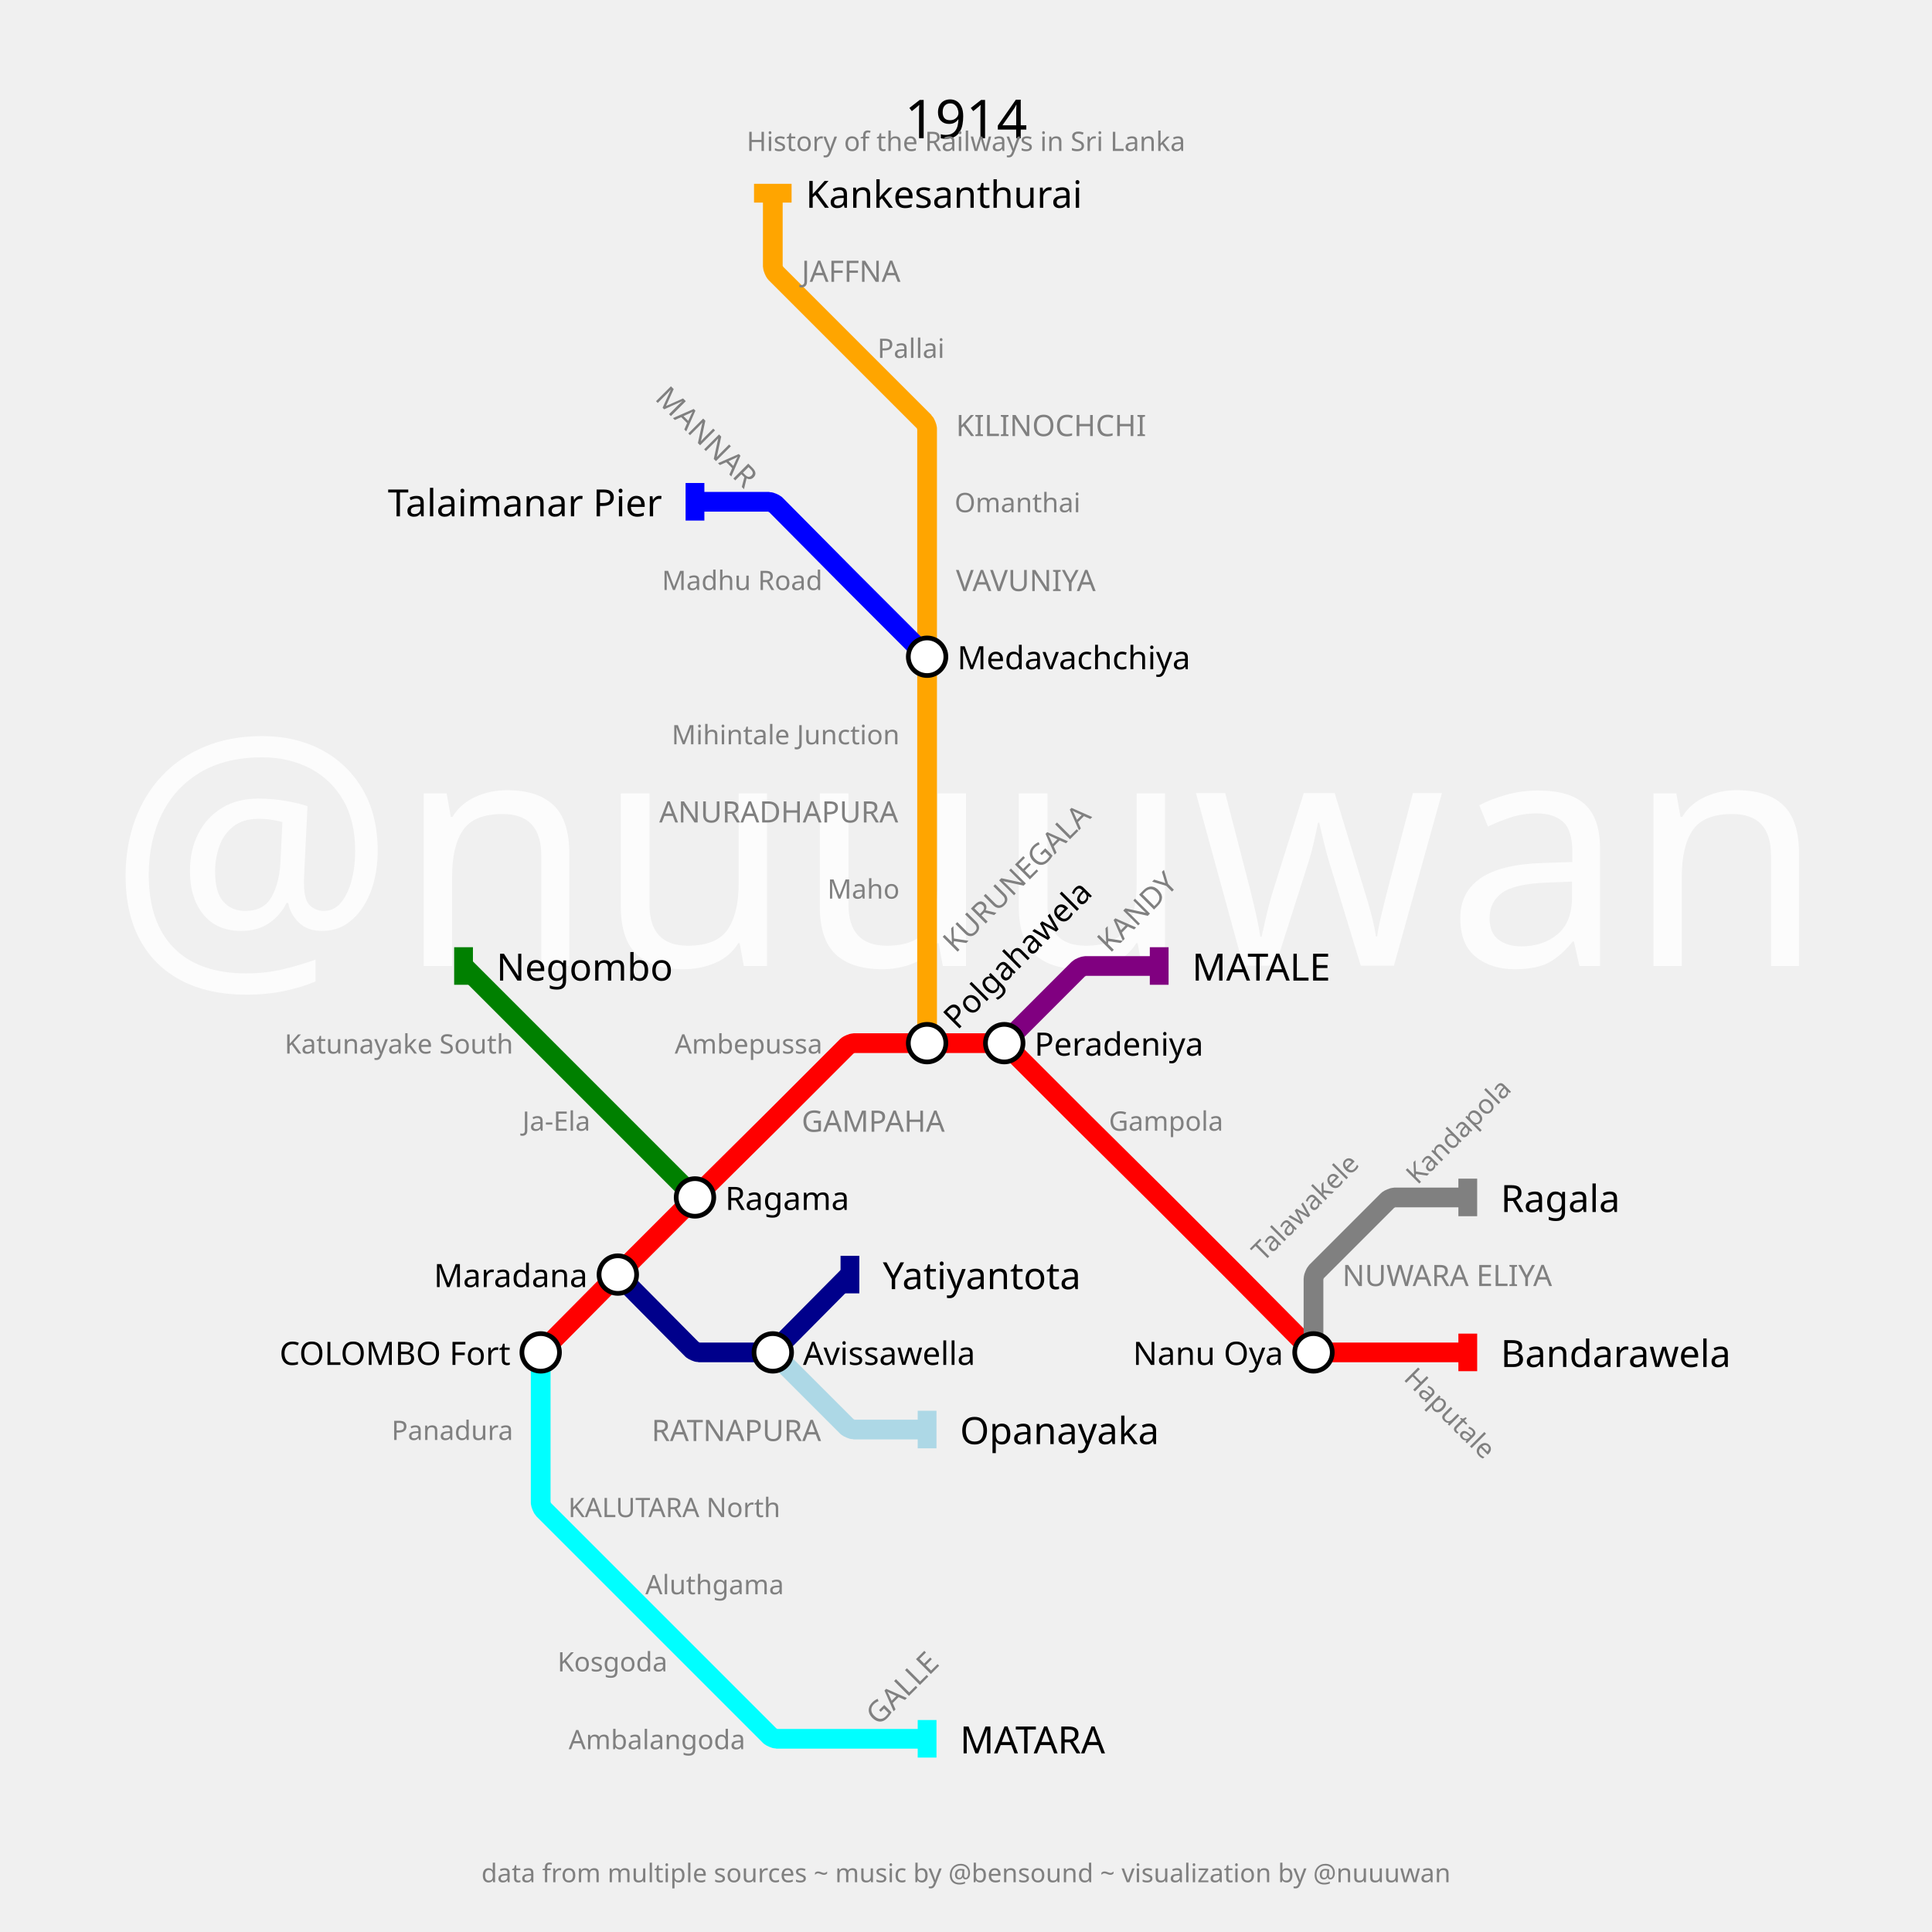
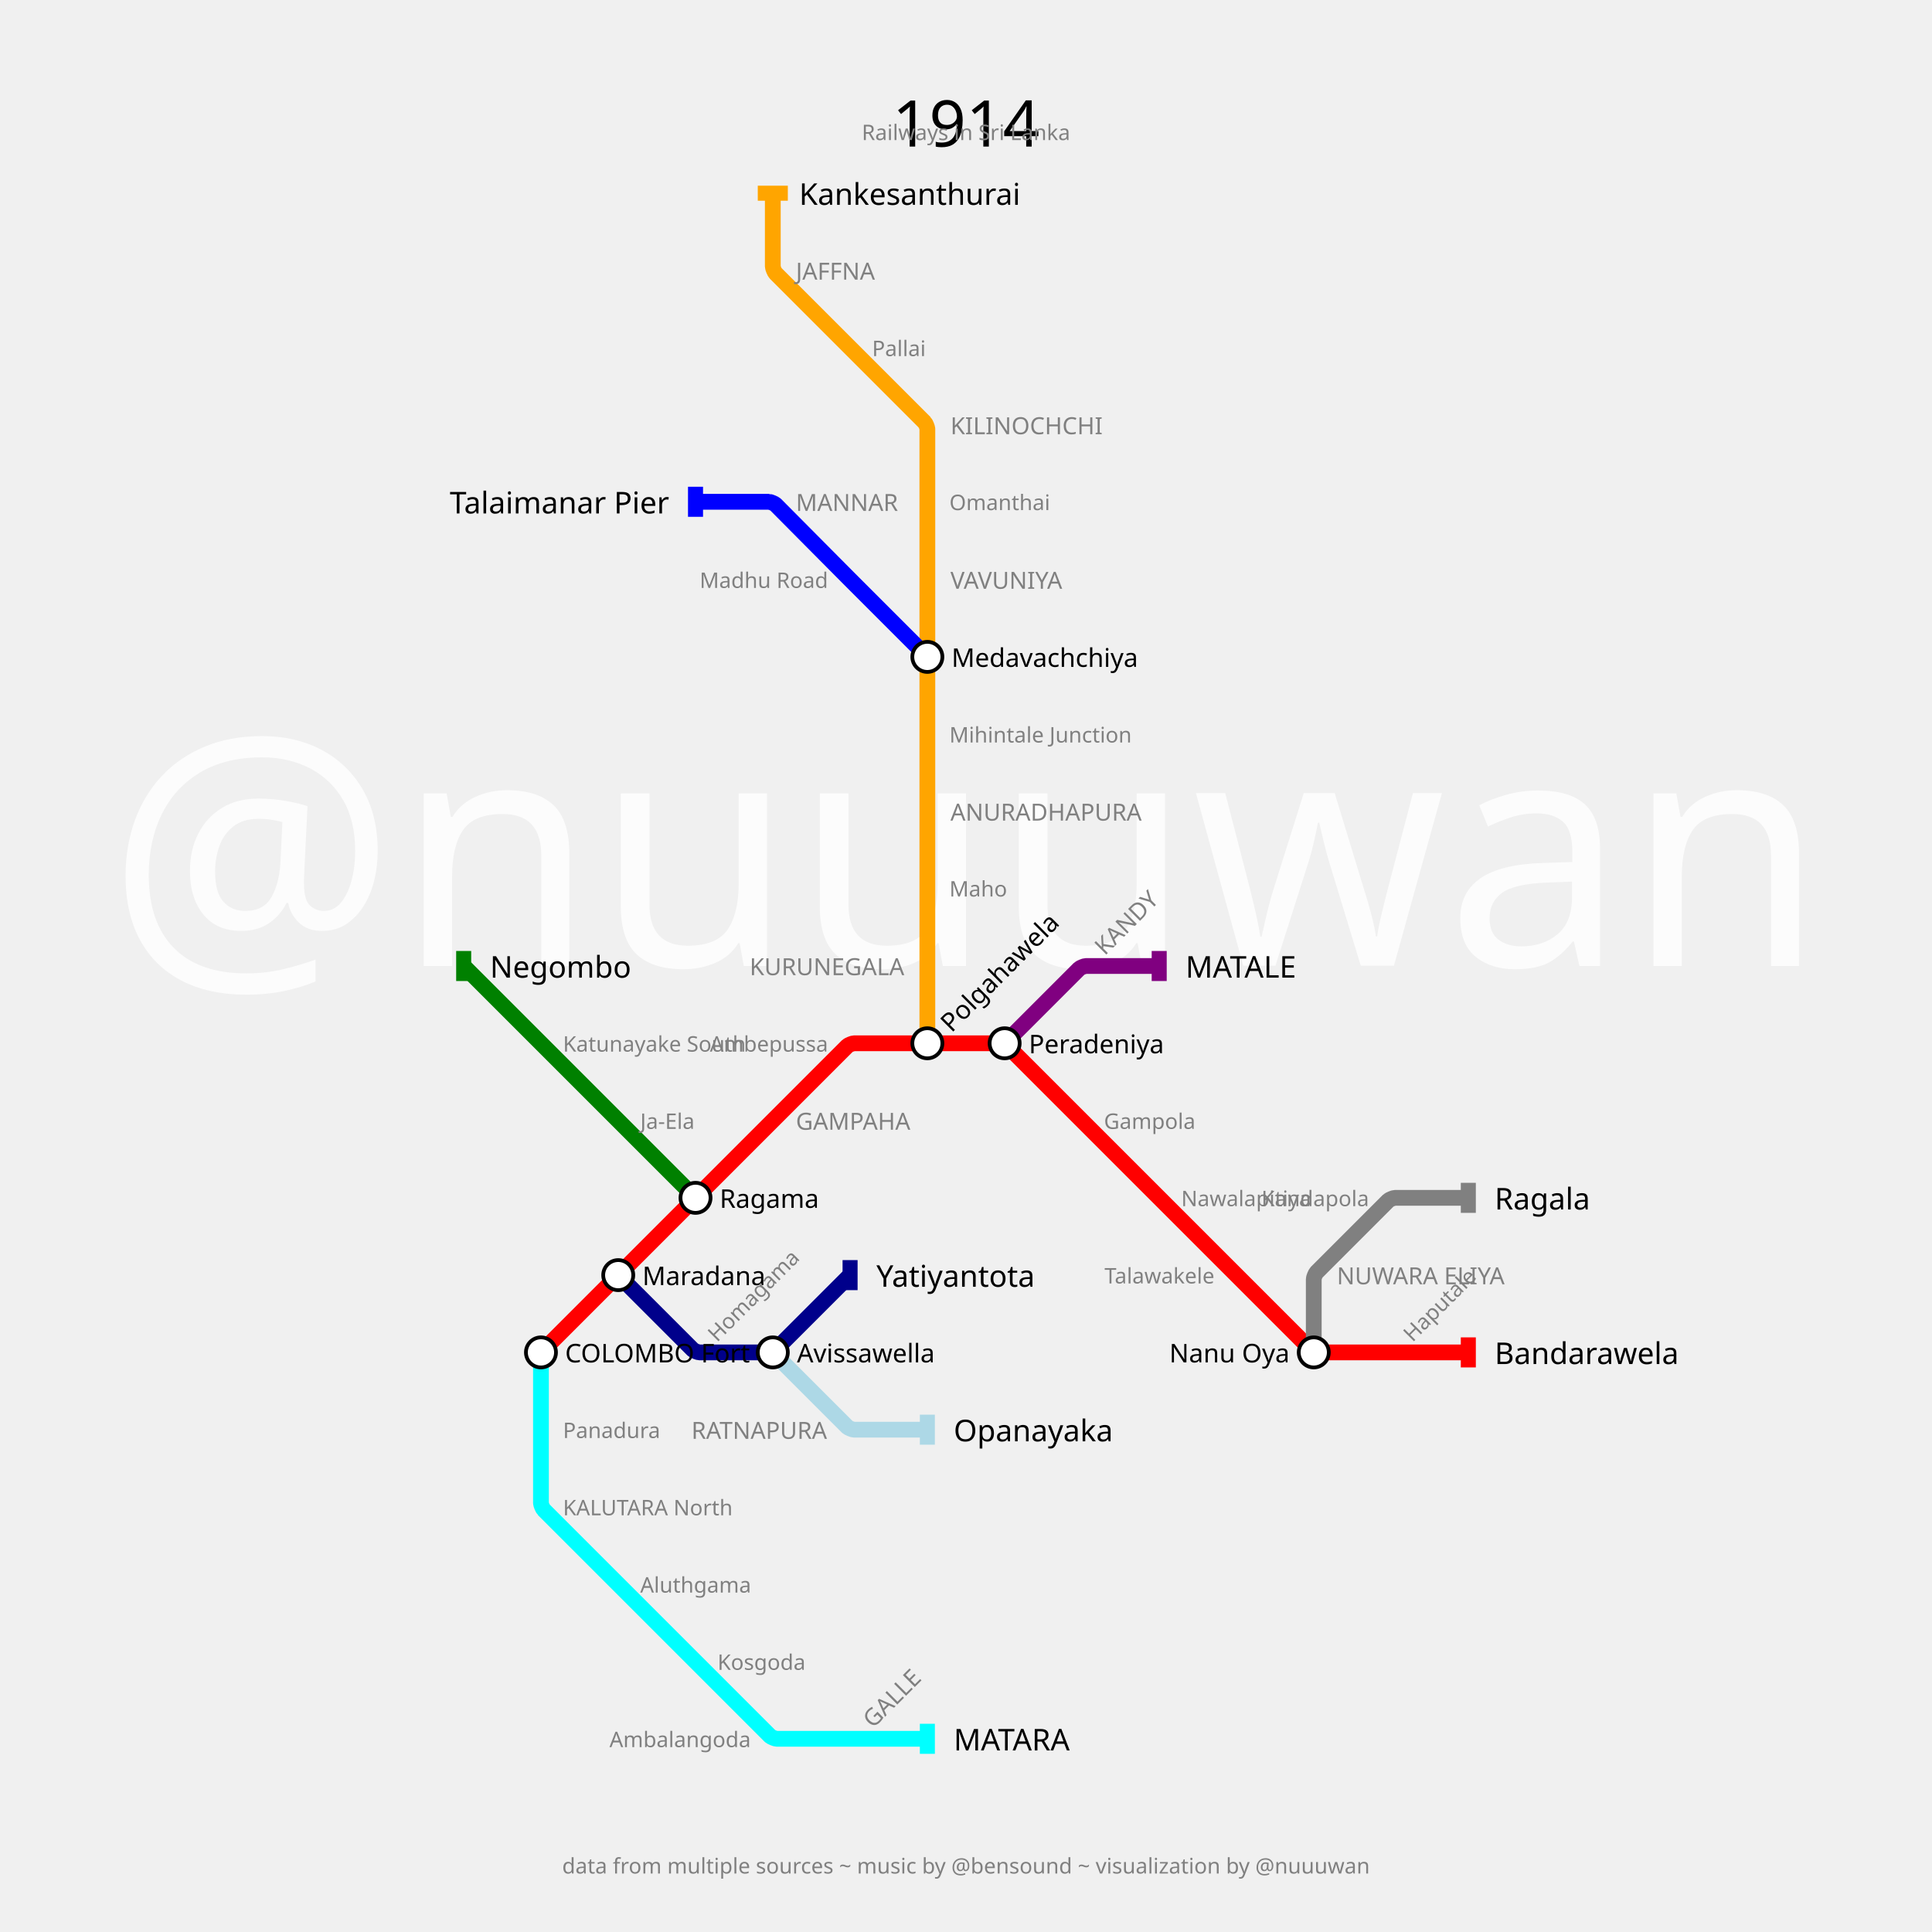
- <svg xmlns="http://www.w3.org/2000/svg" width="2880" height="2880" padding="288">
-   <text fill="#fcfcfc" stroke="none" font-size="480.0" font-family="p22" x="1440.0" y="1440.0" text-anchor="middle" dominant-baseline="center">@nuuuwan</text>
-   <text fill="black" stroke="none" font-size="80" font-family="p22" x="1440.0" y="144.0" text-anchor="middle" dominant-baseline="hanging">1914</text>
-   <text fill="gray" stroke="none" font-size="40" font-family="p22" x="1440.0" y="194.0" text-anchor="middle" dominant-baseline="hanging">History of the Railways in Sri Lanka</text>
-   <text fill="gray" stroke="none" font-size="38.4" font-family="p22" x="1440.0" y="2776.0" text-anchor="middle" dominant-baseline="text-top">data from multiple sources ~ music by @bensound ~ visualization by @nuuuwan</text>
+ <svg xmlns="http://www.w3.org/2000/svg" width="3600" height="3600" padding="360">
+   <text fill="#fcfcfc" stroke="none" font-size="600.0" font-family="p22" x="1800.0" y="1800.0" text-anchor="middle" dominant-baseline="center">@nuuuwan</text>
+   <text fill="black" stroke="none" font-size="120" font-family="p22" x="1800.0" y="180.0" text-anchor="middle" dominant-baseline="hanging">1914</text>
+   <text fill="gray" stroke="none" font-size="40" font-family="p22" x="1800.0" y="230.0" text-anchor="middle" dominant-baseline="hanging">Railways in Sri Lanka</text>
+   <text fill="gray" stroke="none" font-size="40" font-family="p22" x="1800.0" y="3460.0" text-anchor="middle" dominant-baseline="text-top">data from multiple sources ~ music by @bensound ~ visualization by @nuuuwan</text>
  <g>
-     <path fill="none" stroke-width="29.4" stroke-opacity="1" d="M 806.0,2016.0 L 915.275,1905.775 C 917.183,1903.85 924.833,1896.167 926.75,1894.25 L 1030.537,1790.463 C 1032.358,1788.642 1039.657,1781.374 1041.486,1779.561 L 1146.474,1675.478 C 1148.316,1673.652 1155.668,1666.332 1157.502,1664.498 L 1262.934,1559.066 C 1264.289,1557.711 1270.833,1555.0 1272.75,1555.0 L 1382.0,1555.0 L 1491.25,1555.0 C 1493.167,1555.0 1499.711,1557.711 1501.066,1559.066 L 1606.453,1664.453 C 1608.302,1666.302 1615.714,1673.682 1617.571,1675.523 L 1722.479,1779.526 C 1724.319,1781.351 1731.665,1788.665 1733.498,1790.498 L 1837.525,1894.525 C 1839.35,1896.35 1846.634,1903.666 1848.451,1905.499 L 1953.952,2011.917 C 1955.301,2013.278 1961.833,2016.0 1963.75,2016.0 L 2073.0,2016.0 L 2188.0,2016.0" stroke="red" />
-     <rect stroke="none" fill-opacity="1" x="2174" y="1988" width="28" height="56" fill="red" />
+     <path fill="none" stroke-width="29.4" stroke-opacity="1" d="M 1008.0,2520.0 L 1152.0,2376.0 L 1296.0,2232.0 L 1440.0,2088.0 L 1578.909,1949.091 C 1580.606,1947.394 1588.8,1944.0 1591.2,1944.0 L 1728.0,1944.0 L 1864.8,1944.0 C 1867.2,1944.0 1875.394,1947.394 1877.091,1949.091 L 2016.0,2088.0 L 2160.0,2232.0 L 2304.0,2376.0 L 2442.909,2514.909 C 2444.606,2516.606 2452.8,2520.0 2455.2,2520.0 L 2592.0,2520.0 L 2736.0,2520.0" stroke="red" />
+     <rect stroke="none" fill-opacity="1" x="2722" y="2492" width="28" height="56" fill="red" />
  </g>
  <g>
-     <path fill="none" stroke-width="29.4" stroke-opacity="1" d="M 1497.0,1555.0 L 1607.899,1444.101 C 1609.266,1442.734 1615.867,1440.0 1617.8,1440.0 L 1728.0,1440.0" stroke="purple" />
-     <rect stroke="none" fill-opacity="1" x="1714" y="1412" width="28" height="56" fill="purple" />
+     <path fill="none" stroke-width="29.4" stroke-opacity="1" d="M 1872.0,1944.0 L 2010.909,1805.091 C 2012.606,1803.394 2020.8,1800.0 2023.2,1800.0 L 2160.0,1800.0" stroke="purple" />
+     <rect stroke="none" fill-opacity="1" x="2146" y="1772" width="28" height="56" fill="purple" />
  </g>
  <g>
-     <path fill="none" stroke-width="29.4" stroke-opacity="1" d="M 806.0,2016.0 L 806.0,2131.0 L 806.0,2240.25 C 806.0,2242.167 808.711,2248.711 810.066,2250.066 L 921.0,2361.0 L 1036.0,2476.0 L 1147.934,2587.934 C 1149.289,2589.289 1155.833,2592.0 1157.75,2592.0 L 1267.0,2592.0 L 1382.0,2592.0" stroke="cyan" />
-     <rect stroke="none" fill-opacity="1" x="1368" y="2564" width="28" height="56" fill="cyan" />
+     <path fill="none" stroke-width="29.4" stroke-opacity="1" d="M 1008.0,2520.0 L 1008.0,2664.0 L 1008.0,2800.8 C 1008.0,2803.2 1011.394,2811.394 1013.091,2813.091 L 1152.0,2952.0 L 1296.0,3096.0 L 1434.909,3234.909 C 1436.606,3236.606 1444.8,3240.0 1447.2,3240.0 L 1584.0,3240.0 L 1728.0,3240.0" stroke="cyan" />
+     <rect stroke="none" fill-opacity="1" x="1714" y="3212" width="28" height="56" fill="cyan" />
  </g>
  <g>
-     <path fill="none" stroke-width="29.4" stroke-opacity="1" d="M 1382.0,1555.0 L 1382.0,1440.0 L 1382.0,1324.0 L 1382.0,1209.0 L 1382.0,1094.0 L 1382.0,979.0 L 1382.0,864.0 L 1382.0,748.0 L 1382.0,638.75 C 1382.0,636.833 1379.289,630.289 1377.934,628.934 L 1267.0,518.0 L 1156.066,407.066 C 1154.711,405.711 1152.0,399.167 1152.0,397.25 L 1152.0,288.0" stroke="orange" />
-     <rect stroke="none" fill-opacity="1" x="1124" y="274" width="56" height="28" fill="orange" />
+     <path fill="none" stroke-width="29.4" stroke-opacity="1" d="M 1728.0,1944.0 L 1728.0,1800.0 L 1728.0,1655.0 L 1728.0,1512.0 L 1728.0,1368.0 L 1728.0,1224.0 L 1728.0,1080.0 L 1728.0,935.0 L 1728.0,799.15 C 1728.0,796.767 1724.629,788.629 1722.944,786.944 L 1584.0,648.0 L 1445.091,509.091 C 1443.394,507.394 1440.0,499.2 1440.0,496.8 L 1440.0,360.0" stroke="orange" />
+     <rect stroke="none" fill-opacity="1" x="1412" y="346" width="56" height="28" fill="orange" />
  </g>
  <g>
-     <path fill="none" stroke-width="29.4" stroke-opacity="1" d="M 921.0,1900.0 L 1031.917,2011.881 C 1033.278,2013.254 1039.867,2016.0 1041.8,2016.0 L 1146.49,2016.0 C 1148.327,2016.0 1154.586,2013.391 1155.879,2012.087 L 1267.0,1900.0" stroke="darkblue" />
-     <rect stroke="none" fill-opacity="1" x="1253" y="1872" width="28" height="56" fill="darkblue" />
+     <path fill="none" stroke-width="29.4" stroke-opacity="1" d="M 1152.0,2376.0 L 1290.909,2514.909 C 1292.606,2516.606 1300.8,2520.0 1303.2,2520.0 L 1433.16,2520.0 C 1435.44,2520.0 1443.224,2516.776 1444.837,2515.163 L 1584.0,2376.0" stroke="darkblue" />
+     <rect stroke="none" fill-opacity="1" x="1570" y="2348" width="28" height="56" fill="darkblue" />
  </g>
  <g>
-     <path fill="none" stroke-width="29.4" stroke-opacity="1" d="M 1958.0,2016.0 L 1958.0,1905.8 C 1958.0,1903.867 1960.734,1897.266 1962.101,1895.899 L 2068.934,1789.066 C 2070.289,1787.711 2076.833,1785.0 2078.75,1785.0 L 2188.0,1785.0" stroke="gray" />
-     <rect stroke="none" fill-opacity="1" x="2174" y="1757" width="28" height="56" fill="gray" />
+     <path fill="none" stroke-width="29.4" stroke-opacity="1" d="M 2448.0,2520.0 L 2448.0,2383.2 C 2448.0,2380.8 2451.394,2372.606 2453.091,2370.909 L 2586.909,2237.091 C 2588.606,2235.394 2596.8,2232.0 2599.2,2232.0 L 2736.0,2232.0" stroke="gray" />
+     <rect stroke="none" fill-opacity="1" x="2722" y="2204" width="28" height="56" fill="gray" />
  </g>
  <g>
-     <path fill="none" stroke-width="29.4" stroke-opacity="1" d="M 1036.0,1785.0 L 921.0,1670.0 L 806.0,1555.0 L 691.0,1440.0" stroke="green" />
-     <rect stroke="none" fill-opacity="1" x="677" y="1412" width="28" height="56" fill="green" />
+     <path fill="none" stroke-width="29.4" stroke-opacity="1" d="M 1296.0,2232.0 L 1152.0,2088.0 L 1008.0,1944.0 L 864.0,1800.0" stroke="green" />
+     <rect stroke="none" fill-opacity="1" x="850" y="1772" width="28" height="56" fill="green" />
  </g>
  <g>
-     <path fill="none" stroke-width="29.4" stroke-opacity="1" d="M 1152.0,2016.0 L 1262.934,2126.934 C 1264.289,2128.289 1270.833,2131.0 1272.75,2131.0 L 1382.0,2131.0" stroke="lightblue" />
-     <rect stroke="none" fill-opacity="1" x="1368" y="2103" width="28" height="56" fill="lightblue" />
+     <path fill="none" stroke-width="29.4" stroke-opacity="1" d="M 1440.0,2520.0 L 1578.909,2658.909 C 1580.606,2660.606 1588.8,2664.0 1591.2,2664.0 L 1728.0,2664.0" stroke="lightblue" />
+     <rect stroke="none" fill-opacity="1" x="1714" y="2636" width="28" height="56" fill="lightblue" />
  </g>
  <g>
-     <path fill="none" stroke-width="29.4" stroke-opacity="1" d="M 1382.0,979.0 L 1272.75,869.75 C 1270.833,867.833 1263.183,860.15 1261.275,858.225 L 1156.083,752.119 C 1154.722,750.746 1148.133,748.0 1146.2,748.0 L 1036.0,748.0" stroke="blue" />
-     <rect stroke="none" fill-opacity="1" x="1022" y="720" width="28" height="56" fill="blue" />
+     <path fill="none" stroke-width="29.4" stroke-opacity="1" d="M 1728.0,1224.0 L 1591.2,1087.2 C 1588.8,1084.8 1579.217,1075.183 1576.825,1072.775 L 1445.074,940.109 C 1443.382,938.406 1435.2,935.0 1432.8,935.0 L 1296.0,935.0" stroke="blue" />
+     <rect stroke="none" fill-opacity="1" x="1282" y="907" width="28" height="56" fill="blue" />
  </g>
  <g>
-     <text fill="black" stroke="none" font-size="56.0" font-family="p22" font-weight="100" text-anchor="start" dominant-baseline="central" x="2237.0" y="2016" transform="translate(2188,2016) rotate(0) translate(-2188,-2016)">Bandarawela</text>
+     <text fill="black" stroke="none" font-size="56.0" font-family="p22" font-weight="100" text-anchor="start" dominant-baseline="central" x="2785.0" y="2520" transform="translate(2736,2520) rotate(0) translate(-2736,-2520)">Bandarawela</text>
  </g>
  <g>
-     <text fill="black" stroke="none" font-size="56.0" font-family="p22" font-weight="100" text-anchor="start" dominant-baseline="central" x="1777.0" y="1440" transform="translate(1728,1440) rotate(0) translate(-1728,-1440)">MATALE</text>
+     <text fill="black" stroke="none" font-size="56.0" font-family="p22" font-weight="100" text-anchor="start" dominant-baseline="central" x="2209.0" y="1800" transform="translate(2160,1800) rotate(0) translate(-2160,-1800)">MATALE</text>
  </g>
  <g>
-     <text fill="black" stroke="none" font-size="56.0" font-family="p22" font-weight="100" text-anchor="start" dominant-baseline="central" x="1431.0" y="2592" transform="translate(1382,2592) rotate(0) translate(-1382,-2592)">MATARA</text>
+     <text fill="black" stroke="none" font-size="56.0" font-family="p22" font-weight="100" text-anchor="start" dominant-baseline="central" x="1777.0" y="3240" transform="translate(1728,3240) rotate(0) translate(-1728,-3240)">MATARA</text>
  </g>
  <g>
-     <text fill="black" stroke="none" font-size="56.0" font-family="p22" font-weight="100" text-anchor="start" dominant-baseline="central" x="1201.0" y="288" transform="translate(1152,288) rotate(0) translate(-1152,-288)">Kankesanthurai</text>
+     <text fill="black" stroke="none" font-size="56.0" font-family="p22" font-weight="100" text-anchor="start" dominant-baseline="central" x="1489.0" y="360" transform="translate(1440,360) rotate(0) translate(-1440,-360)">Kankesanthurai</text>
  </g>
  <g>
-     <text fill="black" stroke="none" font-size="56.0" font-family="p22" font-weight="100" text-anchor="start" dominant-baseline="central" x="1316.0" y="1900" transform="translate(1267,1900) rotate(0) translate(-1267,-1900)">Yatiyantota</text>
+     <text fill="black" stroke="none" font-size="56.0" font-family="p22" font-weight="100" text-anchor="start" dominant-baseline="central" x="1633.0" y="2376" transform="translate(1584,2376) rotate(0) translate(-1584,-2376)">Yatiyantota</text>
  </g>
  <g>
-     <text fill="black" stroke="none" font-size="56.0" font-family="p22" font-weight="100" text-anchor="start" dominant-baseline="central" x="2237.0" y="1785" transform="translate(2188,1785) rotate(0) translate(-2188,-1785)">Ragala</text>
+     <text fill="black" stroke="none" font-size="56.0" font-family="p22" font-weight="100" text-anchor="start" dominant-baseline="central" x="2785.0" y="2232" transform="translate(2736,2232) rotate(0) translate(-2736,-2232)">Ragala</text>
  </g>
  <g>
-     <text fill="black" stroke="none" font-size="56.0" font-family="p22" font-weight="100" text-anchor="start" dominant-baseline="central" x="740.0" y="1440" transform="translate(691,1440) rotate(0) translate(-691,-1440)">Negombo</text>
+     <text fill="black" stroke="none" font-size="56.0" font-family="p22" font-weight="100" text-anchor="start" dominant-baseline="central" x="913.0" y="1800" transform="translate(864,1800) rotate(0) translate(-864,-1800)">Negombo</text>
  </g>
  <g>
-     <text fill="black" stroke="none" font-size="56.0" font-family="p22" font-weight="100" text-anchor="start" dominant-baseline="central" x="1431.0" y="2131" transform="translate(1382,2131) rotate(0) translate(-1382,-2131)">Opanayaka</text>
+     <text fill="black" stroke="none" font-size="56.0" font-family="p22" font-weight="100" text-anchor="start" dominant-baseline="central" x="1777.0" y="2664" transform="translate(1728,2664) rotate(0) translate(-1728,-2664)">Opanayaka</text>
  </g>
  <g>
-     <text fill="black" stroke="none" font-size="56.0" font-family="p22" font-weight="100" text-anchor="end" dominant-baseline="central" x="987.0" y="748" transform="translate(1036,748) rotate(0) translate(-1036,-748)">Talaimanar Pier</text>
+     <text fill="black" stroke="none" font-size="56.0" font-family="p22" font-weight="100" text-anchor="end" dominant-baseline="central" x="1247.0" y="935" transform="translate(1296,935) rotate(0) translate(-1296,-935)">Talaimanar Pier</text>
  </g>
  <g>
-     <circle r="28" fill="white" stroke="black" stroke-width="7.0" cx="806" cy="2016" />
-     <text fill="black" stroke="none" font-size="48.0" font-family="p22" font-weight="100" text-anchor="end" dominant-baseline="central" x="761.0" y="2016" transform="translate(806,2016) rotate(0) translate(-806,-2016)">COLOMBO Fort</text>
+     <circle r="28" fill="white" stroke="black" stroke-width="7.0" cx="1008" cy="2520" />
+     <text fill="black" stroke="none" font-size="48.0" font-family="p22" font-weight="100" text-anchor="start" dominant-baseline="central" x="1053.0" y="2520" transform="translate(1008,2520) rotate(0) translate(-1008,-2520)">COLOMBO Fort</text>
  </g>
  <g>
-     <circle r="28" fill="white" stroke="black" stroke-width="7.0" cx="921" cy="1900" />
-     <text fill="black" stroke="none" font-size="48.0" font-family="p22" font-weight="100" text-anchor="end" dominant-baseline="central" x="876.0" y="1900" transform="translate(921,1900) rotate(0) translate(-921,-1900)">Maradana</text>
+     <circle r="28" fill="white" stroke="black" stroke-width="7.0" cx="1152" cy="2376" />
+     <text fill="black" stroke="none" font-size="48.0" font-family="p22" font-weight="100" text-anchor="start" dominant-baseline="central" x="1197.0" y="2376" transform="translate(1152,2376) rotate(0) translate(-1152,-2376)">Maradana</text>
  </g>
  <g>
-     <circle r="28" fill="white" stroke="black" stroke-width="7.0" cx="1036" cy="1785" />
-     <text fill="black" stroke="none" font-size="48.0" font-family="p22" font-weight="100" text-anchor="start" dominant-baseline="central" x="1081.0" y="1785" transform="translate(1036,1785) rotate(0) translate(-1036,-1785)">Ragama</text>
+     <circle r="28" fill="white" stroke="black" stroke-width="7.0" cx="1296" cy="2232" />
+     <text fill="black" stroke="none" font-size="48.0" font-family="p22" font-weight="100" text-anchor="start" dominant-baseline="central" x="1341.0" y="2232" transform="translate(1296,2232) rotate(0) translate(-1296,-2232)">Ragama</text>
  </g>
  <g>
-     <circle r="28" fill="white" stroke="black" stroke-width="7.0" cx="1382" cy="1555" />
-     <text fill="black" stroke="none" font-size="48.0" font-family="p22" font-weight="100" text-anchor="start" dominant-baseline="central" x="1427.0" y="1555" transform="translate(1382,1555) rotate(-45) translate(-1382,-1555)">Polgahawela</text>
+     <circle r="28" fill="white" stroke="black" stroke-width="7.0" cx="1728" cy="1944" />
+     <text fill="black" stroke="none" font-size="48.0" font-family="p22" font-weight="100" text-anchor="start" dominant-baseline="central" x="1773.0" y="1944" transform="translate(1728,1944) rotate(-45) translate(-1728,-1944)">Polgahawela</text>
  </g>
  <g>
-     <circle r="28" fill="white" stroke="black" stroke-width="7.0" cx="1497" cy="1555" />
-     <text fill="black" stroke="none" font-size="48.0" font-family="p22" font-weight="100" text-anchor="start" dominant-baseline="central" x="1542.0" y="1555" transform="translate(1497,1555) rotate(0) translate(-1497,-1555)">Peradeniya</text>
+     <circle r="28" fill="white" stroke="black" stroke-width="7.0" cx="1872" cy="1944" />
+     <text fill="black" stroke="none" font-size="48.0" font-family="p22" font-weight="100" text-anchor="start" dominant-baseline="central" x="1917.0" y="1944" transform="translate(1872,1944) rotate(0) translate(-1872,-1944)">Peradeniya</text>
  </g>
  <g>
-     <circle r="28" fill="white" stroke="black" stroke-width="7.0" cx="1958" cy="2016" />
-     <text fill="black" stroke="none" font-size="48.0" font-family="p22" font-weight="100" text-anchor="end" dominant-baseline="central" x="1913.0" y="2016" transform="translate(1958,2016) rotate(0) translate(-1958,-2016)">Nanu Oya</text>
+     <circle r="28" fill="white" stroke="black" stroke-width="7.0" cx="2448" cy="2520" />
+     <text fill="black" stroke="none" font-size="48.0" font-family="p22" font-weight="100" text-anchor="end" dominant-baseline="central" x="2403.0" y="2520" transform="translate(2448,2520) rotate(0) translate(-2448,-2520)">Nanu Oya</text>
  </g>
  <g>
-     <circle r="28" fill="white" stroke="black" stroke-width="7.0" cx="1382" cy="979" />
-     <text fill="black" stroke="none" font-size="48.0" font-family="p22" font-weight="100" text-anchor="start" dominant-baseline="central" x="1427.0" y="979" transform="translate(1382,979) rotate(0) translate(-1382,-979)">Medavachchiya</text>
+     <circle r="28" fill="white" stroke="black" stroke-width="7.0" cx="1728" cy="1224" />
+     <text fill="black" stroke="none" font-size="48.0" font-family="p22" font-weight="100" text-anchor="start" dominant-baseline="central" x="1773.0" y="1224" transform="translate(1728,1224) rotate(0) translate(-1728,-1224)">Medavachchiya</text>
  </g>
  <g>
-     <circle r="28" fill="white" stroke="black" stroke-width="7.0" cx="1152" cy="2016" />
-     <text fill="black" stroke="none" font-size="48.0" font-family="p22" font-weight="100" text-anchor="start" dominant-baseline="central" x="1197.0" y="2016" transform="translate(1152,2016) rotate(0) translate(-1152,-2016)">Avissawella</text>
+     <circle r="28" fill="white" stroke="black" stroke-width="7.0" cx="1440" cy="2520" />
+     <text fill="black" stroke="none" font-size="48.0" font-family="p22" font-weight="100" text-anchor="start" dominant-baseline="central" x="1485.0" y="2520" transform="translate(1440,2520) rotate(0) translate(-1440,-2520)">Avissawella</text>
  </g>
  <g>
-     <text fill="gray" stroke="none" font-size="44.0" font-family="p22" font-weight="100" text-anchor="start" dominant-baseline="central" x="1195.0" y="1670" transform="translate(1152,1670) rotate(0) translate(-1152,-1670)">GAMPAHA</text>
+     <text fill="gray" stroke="none" font-size="44.0" font-family="p22" font-weight="100" text-anchor="start" dominant-baseline="central" x="1483.0" y="2088" transform="translate(1440,2088) rotate(0) translate(-1440,-2088)">GAMPAHA</text>
  </g>
  <g>
-     <text fill="gray" stroke="none" font-size="44.0" font-family="p22" font-weight="100" text-anchor="start" dominant-baseline="central" x="1655.0" y="1440" transform="translate(1612,1440) rotate(-45) translate(-1612,-1440)">KANDY</text>
+     <text fill="gray" stroke="none" font-size="44.0" font-family="p22" font-weight="100" text-anchor="start" dominant-baseline="central" x="2059.0" y="1800" transform="translate(2016,1800) rotate(-45) translate(-2016,-1800)">KANDY</text>
  </g>
  <g>
-     <text fill="gray" stroke="none" font-size="44.0" font-family="p22" font-weight="100" text-anchor="start" dominant-baseline="central" x="1310.0" y="2592" transform="translate(1267,2592) rotate(-45) translate(-1267,-2592)">GALLE</text>
+     <text fill="gray" stroke="none" font-size="44.0" font-family="p22" font-weight="100" text-anchor="start" dominant-baseline="central" x="1627.0" y="3240" transform="translate(1584,3240) rotate(-45) translate(-1584,-3240)">GALLE</text>
  </g>
  <g>
-     <text fill="gray" stroke="none" font-size="44.0" font-family="p22" font-weight="100" text-anchor="start" dominant-baseline="central" x="1425.0" y="1440" transform="translate(1382,1440) rotate(-45) translate(-1382,-1440)">KURUNEGALA</text>
+     <text fill="gray" stroke="none" font-size="44.0" font-family="p22" font-weight="100" text-anchor="end" dominant-baseline="central" x="1685.0" y="1800" transform="translate(1728,1800) rotate(0) translate(-1728,-1800)">KURUNEGALA</text>
  </g>
  <g>
-     <text fill="gray" stroke="none" font-size="44.0" font-family="p22" font-weight="100" text-anchor="end" dominant-baseline="central" x="1339.0" y="1209" transform="translate(1382,1209) rotate(0) translate(-1382,-1209)">ANURADHAPURA</text>
+     <text fill="gray" stroke="none" font-size="44.0" font-family="p22" font-weight="100" text-anchor="start" dominant-baseline="central" x="1771.0" y="1512" transform="translate(1728,1512) rotate(0) translate(-1728,-1512)">ANURADHAPURA</text>
  </g>
  <g>
-     <text fill="gray" stroke="none" font-size="44.0" font-family="p22" font-weight="100" text-anchor="start" dominant-baseline="central" x="1425.0" y="864" transform="translate(1382,864) rotate(0) translate(-1382,-864)">VAVUNIYA</text>
+     <text fill="gray" stroke="none" font-size="44.0" font-family="p22" font-weight="100" text-anchor="start" dominant-baseline="central" x="1771.0" y="1080" transform="translate(1728,1080) rotate(0) translate(-1728,-1080)">VAVUNIYA</text>
  </g>
  <g>
-     <text fill="gray" stroke="none" font-size="44.0" font-family="p22" font-weight="100" text-anchor="start" dominant-baseline="central" x="1425.0" y="633" transform="translate(1382,633) rotate(0) translate(-1382,-633)">KILINOCHCHI</text>
+     <text fill="gray" stroke="none" font-size="44.0" font-family="p22" font-weight="100" text-anchor="start" dominant-baseline="central" x="1771.0" y="792" transform="translate(1728,792) rotate(0) translate(-1728,-792)">KILINOCHCHI</text>
  </g>
  <g>
-     <text fill="gray" stroke="none" font-size="44.0" font-family="p22" font-weight="100" text-anchor="start" dominant-baseline="central" x="1195.0" y="403" transform="translate(1152,403) rotate(0) translate(-1152,-403)">JAFFNA</text>
+     <text fill="gray" stroke="none" font-size="44.0" font-family="p22" font-weight="100" text-anchor="start" dominant-baseline="central" x="1483.0" y="504" transform="translate(1440,504) rotate(0) translate(-1440,-504)">JAFFNA</text>
  </g>
  <g>
-     <text fill="gray" stroke="none" font-size="44.0" font-family="p22" font-weight="100" text-anchor="start" dominant-baseline="central" x="2001.0" y="1900" transform="translate(1958,1900) rotate(0) translate(-1958,-1900)">NUWARA ELIYA</text>
+     <text fill="gray" stroke="none" font-size="44.0" font-family="p22" font-weight="100" text-anchor="start" dominant-baseline="central" x="2491.0" y="2376" transform="translate(2448,2376) rotate(0) translate(-2448,-2376)">NUWARA ELIYA</text>
  </g>
  <g>
-     <text fill="gray" stroke="none" font-size="44.0" font-family="p22" font-weight="100" text-anchor="end" dominant-baseline="central" x="1224.0" y="2131" transform="translate(1267,2131) rotate(0) translate(-1267,-2131)">RATNAPURA</text>
+     <text fill="gray" stroke="none" font-size="44.0" font-family="p22" font-weight="100" text-anchor="end" dominant-baseline="central" x="1541.0" y="2664" transform="translate(1584,2664) rotate(0) translate(-1584,-2664)">RATNAPURA</text>
  </g>
  <g>
-     <text fill="gray" stroke="none" font-size="44.0" font-family="p22" font-weight="100" text-anchor="end" dominant-baseline="central" x="1109.0" y="748" transform="translate(1152,748) rotate(45) translate(-1152,-748)">MANNAR</text>
+     <text fill="gray" stroke="none" font-size="44.0" font-family="p22" font-weight="100" text-anchor="start" dominant-baseline="central" x="1483.0" y="935" transform="translate(1440,935) rotate(0) translate(-1440,-935)">MANNAR</text>
  </g>
  <g>
-     <text fill="gray" stroke="none" font-size="40" font-family="p22" font-weight="100" text-anchor="end" dominant-baseline="central" x="1226.0" y="1555" transform="translate(1267,1555) rotate(0) translate(-1267,-1555)">Ambepussa</text>
+     <text fill="gray" stroke="none" font-size="40" font-family="p22" font-weight="100" text-anchor="end" dominant-baseline="central" x="1543.0" y="1944" transform="translate(1584,1944) rotate(0) translate(-1584,-1944)">Ambepussa</text>
  </g>
  <g>
-     <text fill="gray" stroke="none" font-size="40" font-family="p22" font-weight="100" text-anchor="start" dominant-baseline="central" x="1653.0" y="1670" transform="translate(1612,1670) rotate(0) translate(-1612,-1670)">Gampola</text>
-   </g>
-   <g />
-   <g>
-     <text fill="gray" stroke="none" font-size="40" font-family="p22" font-weight="100" text-anchor="start" dominant-baseline="central" x="1884.0" y="1900" transform="translate(1843,1900) rotate(-45) translate(-1843,-1900)">Talawakele</text>
+     <text fill="gray" stroke="none" font-size="40" font-family="p22" font-weight="100" text-anchor="start" dominant-baseline="central" x="2057.0" y="2088" transform="translate(2016,2088) rotate(0) translate(-2016,-2088)">Gampola</text>
  </g>
  <g>
-     <text fill="gray" stroke="none" font-size="40" font-family="p22" font-weight="100" text-anchor="start" dominant-baseline="central" x="2114.0" y="2016" transform="translate(2073,2016) rotate(-315) translate(-2073,-2016)">Haputale</text>
+     <text fill="gray" stroke="none" font-size="40" font-family="p22" font-weight="100" text-anchor="start" dominant-baseline="central" x="2201.0" y="2232" transform="translate(2160,2232) rotate(0) translate(-2160,-2232)">Nawalapitiya</text>
  </g>
  <g>
-     <text fill="gray" stroke="none" font-size="40" font-family="p22" font-weight="100" text-anchor="end" dominant-baseline="central" x="765.0" y="2131" transform="translate(806,2131) rotate(0) translate(-806,-2131)">Panadura</text>
+     <text fill="gray" stroke="none" font-size="40" font-family="p22" font-weight="100" text-anchor="end" dominant-baseline="central" x="2263.0" y="2376" transform="translate(2304,2376) rotate(0) translate(-2304,-2376)">Talawakele</text>
  </g>
  <g>
-     <text fill="gray" stroke="none" font-size="40" font-family="p22" font-weight="100" text-anchor="start" dominant-baseline="central" x="847.0" y="2246" transform="translate(806,2246) rotate(0) translate(-806,-2246)">KALUTARA North</text>
+     <text fill="gray" stroke="none" font-size="40" font-family="p22" font-weight="100" text-anchor="start" dominant-baseline="central" x="2633.0" y="2520" transform="translate(2592,2520) rotate(-45) translate(-2592,-2520)">Haputale</text>
  </g>
  <g>
-     <text fill="gray" stroke="none" font-size="40" font-family="p22" font-weight="100" text-anchor="start" dominant-baseline="central" x="962.0" y="2361" transform="translate(921,2361) rotate(0) translate(-921,-2361)">Aluthgama</text>
+     <text fill="gray" stroke="none" font-size="40" font-family="p22" font-weight="100" text-anchor="start" dominant-baseline="central" x="1049.0" y="2664" transform="translate(1008,2664) rotate(0) translate(-1008,-2664)">Panadura</text>
  </g>
  <g>
-     <text fill="gray" stroke="none" font-size="40" font-family="p22" font-weight="100" text-anchor="end" dominant-baseline="central" x="995.0" y="2476" transform="translate(1036,2476) rotate(0) translate(-1036,-2476)">Kosgoda</text>
+     <text fill="gray" stroke="none" font-size="40" font-family="p22" font-weight="100" text-anchor="start" dominant-baseline="central" x="1049.0" y="2808" transform="translate(1008,2808) rotate(0) translate(-1008,-2808)">KALUTARA North</text>
  </g>
  <g>
-     <text fill="gray" stroke="none" font-size="40" font-family="p22" font-weight="100" text-anchor="end" dominant-baseline="central" x="1111.0" y="2592" transform="translate(1152,2592) rotate(0) translate(-1152,-2592)">Ambalangoda</text>
+     <text fill="gray" stroke="none" font-size="40" font-family="p22" font-weight="100" text-anchor="start" dominant-baseline="central" x="1193.0" y="2952" transform="translate(1152,2952) rotate(0) translate(-1152,-2952)">Aluthgama</text>
  </g>
  <g>
-     <text fill="gray" stroke="none" font-size="40" font-family="p22" font-weight="100" text-anchor="end" dominant-baseline="central" x="1341.0" y="1324" transform="translate(1382,1324) rotate(0) translate(-1382,-1324)">Maho</text>
+     <text fill="gray" stroke="none" font-size="40" font-family="p22" font-weight="100" text-anchor="start" dominant-baseline="central" x="1337.0" y="3096" transform="translate(1296,3096) rotate(0) translate(-1296,-3096)">Kosgoda</text>
  </g>
  <g>
-     <text fill="gray" stroke="none" font-size="40" font-family="p22" font-weight="100" text-anchor="end" dominant-baseline="central" x="1341.0" y="1094" transform="translate(1382,1094) rotate(0) translate(-1382,-1094)">Mihintale Junction</text>
+     <text fill="gray" stroke="none" font-size="40" font-family="p22" font-weight="100" text-anchor="end" dominant-baseline="central" x="1399.0" y="3240" transform="translate(1440,3240) rotate(0) translate(-1440,-3240)">Ambalangoda</text>
  </g>
  <g>
-     <text fill="gray" stroke="none" font-size="40" font-family="p22" font-weight="100" text-anchor="start" dominant-baseline="central" x="1423.0" y="748" transform="translate(1382,748) rotate(0) translate(-1382,-748)">Omanthai</text>
+     <text fill="gray" stroke="none" font-size="40" font-family="p22" font-weight="100" text-anchor="start" dominant-baseline="central" x="1769.0" y="1655" transform="translate(1728,1655) rotate(0) translate(-1728,-1655)">Maho</text>
  </g>
  <g>
-     <text fill="gray" stroke="none" font-size="40" font-family="p22" font-weight="100" text-anchor="start" dominant-baseline="central" x="1308.0" y="518" transform="translate(1267,518) rotate(0) translate(-1267,-518)">Pallai</text>
-   </g>
-   <g />
-   <g>
-     <text fill="gray" stroke="none" font-size="40" font-family="p22" font-weight="100" text-anchor="start" dominant-baseline="central" x="2114.0" y="1785" transform="translate(2073,1785) rotate(-45) translate(-2073,-1785)">Kandapola</text>
+     <text fill="gray" stroke="none" font-size="40" font-family="p22" font-weight="100" text-anchor="start" dominant-baseline="central" x="1769.0" y="1368" transform="translate(1728,1368) rotate(0) translate(-1728,-1368)">Mihintale Junction</text>
  </g>
  <g>
-     <text fill="gray" stroke="none" font-size="40" font-family="p22" font-weight="100" text-anchor="end" dominant-baseline="central" x="880.0" y="1670" transform="translate(921,1670) rotate(0) translate(-921,-1670)">Ja-Ela</text>
+     <text fill="gray" stroke="none" font-size="40" font-family="p22" font-weight="100" text-anchor="start" dominant-baseline="central" x="1769.0" y="935" transform="translate(1728,935) rotate(0) translate(-1728,-935)">Omanthai</text>
  </g>
  <g>
-     <text fill="gray" stroke="none" font-size="40" font-family="p22" font-weight="100" text-anchor="end" dominant-baseline="central" x="765.0" y="1555" transform="translate(806,1555) rotate(0) translate(-806,-1555)">Katunayake South</text>
+     <text fill="gray" stroke="none" font-size="40" font-family="p22" font-weight="100" text-anchor="start" dominant-baseline="central" x="1625.0" y="648" transform="translate(1584,648) rotate(0) translate(-1584,-648)">Pallai</text>
  </g>
  <g>
-     <text fill="gray" stroke="none" font-size="40" font-family="p22" font-weight="100" text-anchor="end" dominant-baseline="central" x="1226.0" y="864" transform="translate(1267,864) rotate(0) translate(-1267,-864)">Madhu Road</text>
+     <text fill="gray" stroke="none" font-size="40" font-family="p22" font-weight="100" text-anchor="start" dominant-baseline="central" x="1337.0" y="2520" transform="translate(1296,2520) rotate(-45) translate(-1296,-2520)">Homagama</text>
+   </g>
+   <g>
+     <text fill="gray" stroke="none" font-size="40" font-family="p22" font-weight="100" text-anchor="end" dominant-baseline="central" x="2551.0" y="2232" transform="translate(2592,2232) rotate(0) translate(-2592,-2232)">Kandapola</text>
+   </g>
+   <g>
+     <text fill="gray" stroke="none" font-size="40" font-family="p22" font-weight="100" text-anchor="start" dominant-baseline="central" x="1193.0" y="2088" transform="translate(1152,2088) rotate(0) translate(-1152,-2088)">Ja-Ela</text>
+   </g>
+   <g>
+     <text fill="gray" stroke="none" font-size="40" font-family="p22" font-weight="100" text-anchor="start" dominant-baseline="central" x="1049.0" y="1944" transform="translate(1008,1944) rotate(0) translate(-1008,-1944)">Katunayake South</text>
+   </g>
+   <g>
+     <text fill="gray" stroke="none" font-size="40" font-family="p22" font-weight="100" text-anchor="end" dominant-baseline="central" x="1543.0" y="1080" transform="translate(1584,1080) rotate(0) translate(-1584,-1080)">Madhu Road</text>
  </g>
</svg>
